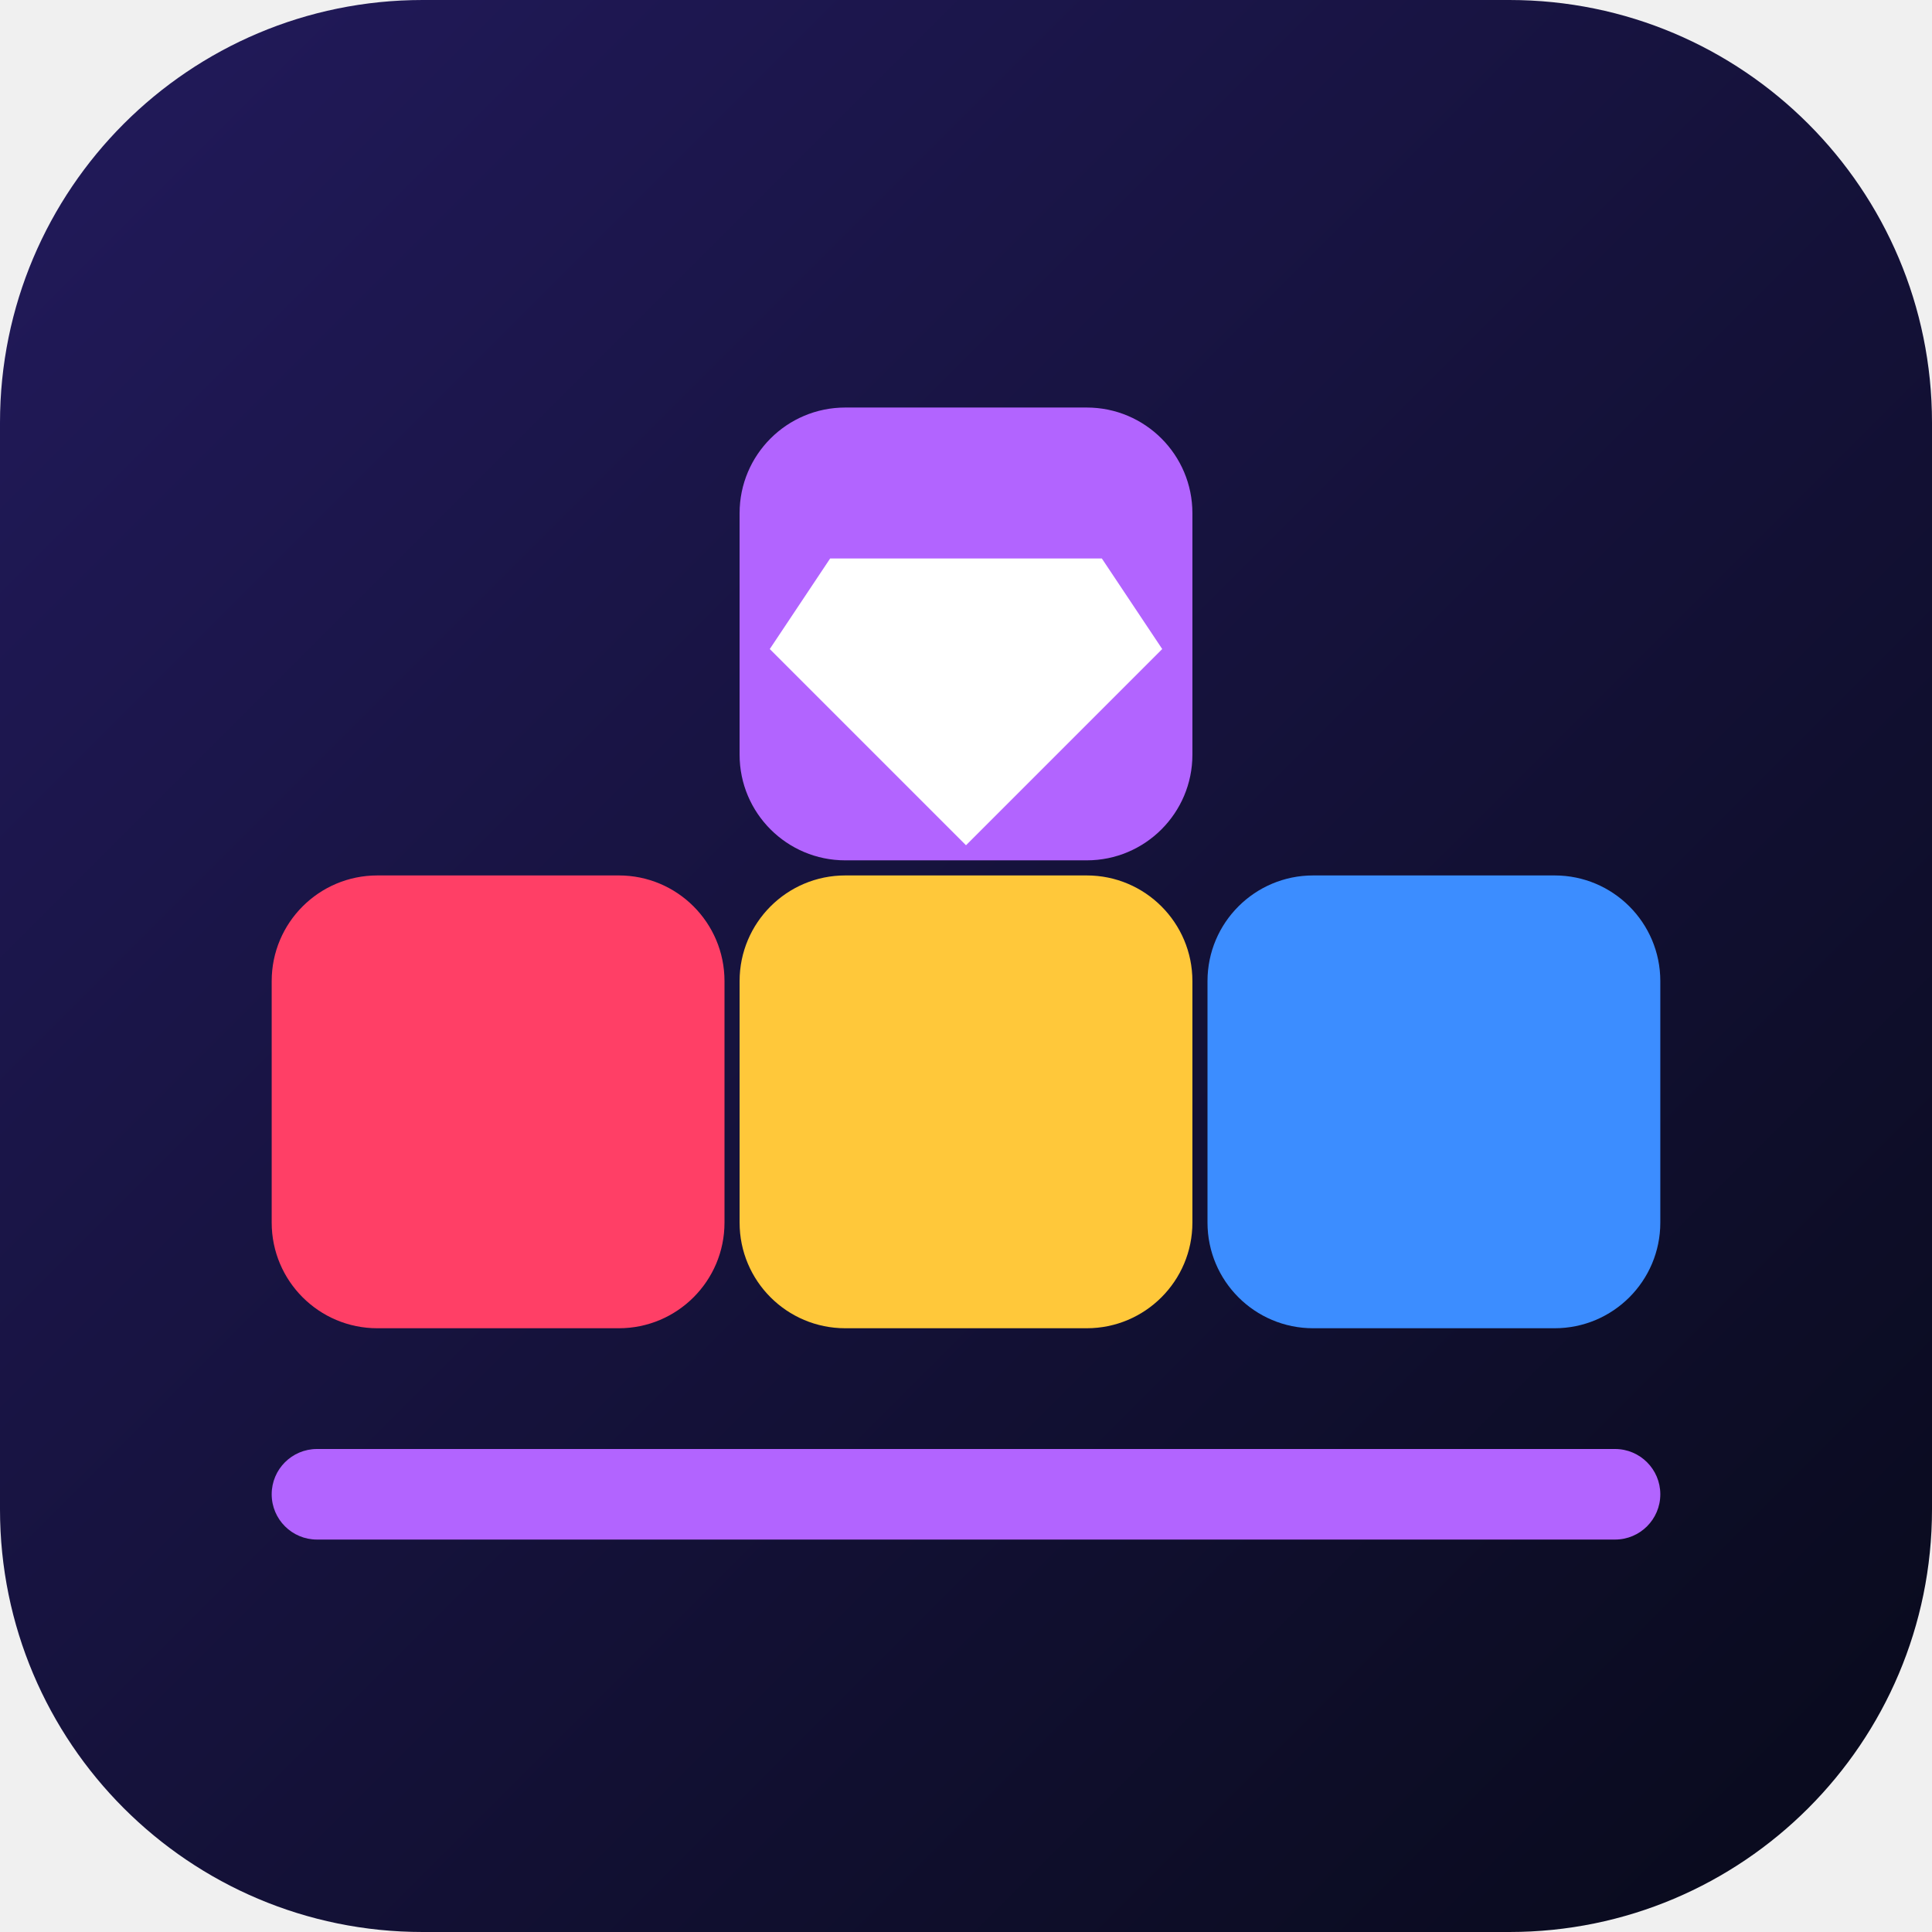
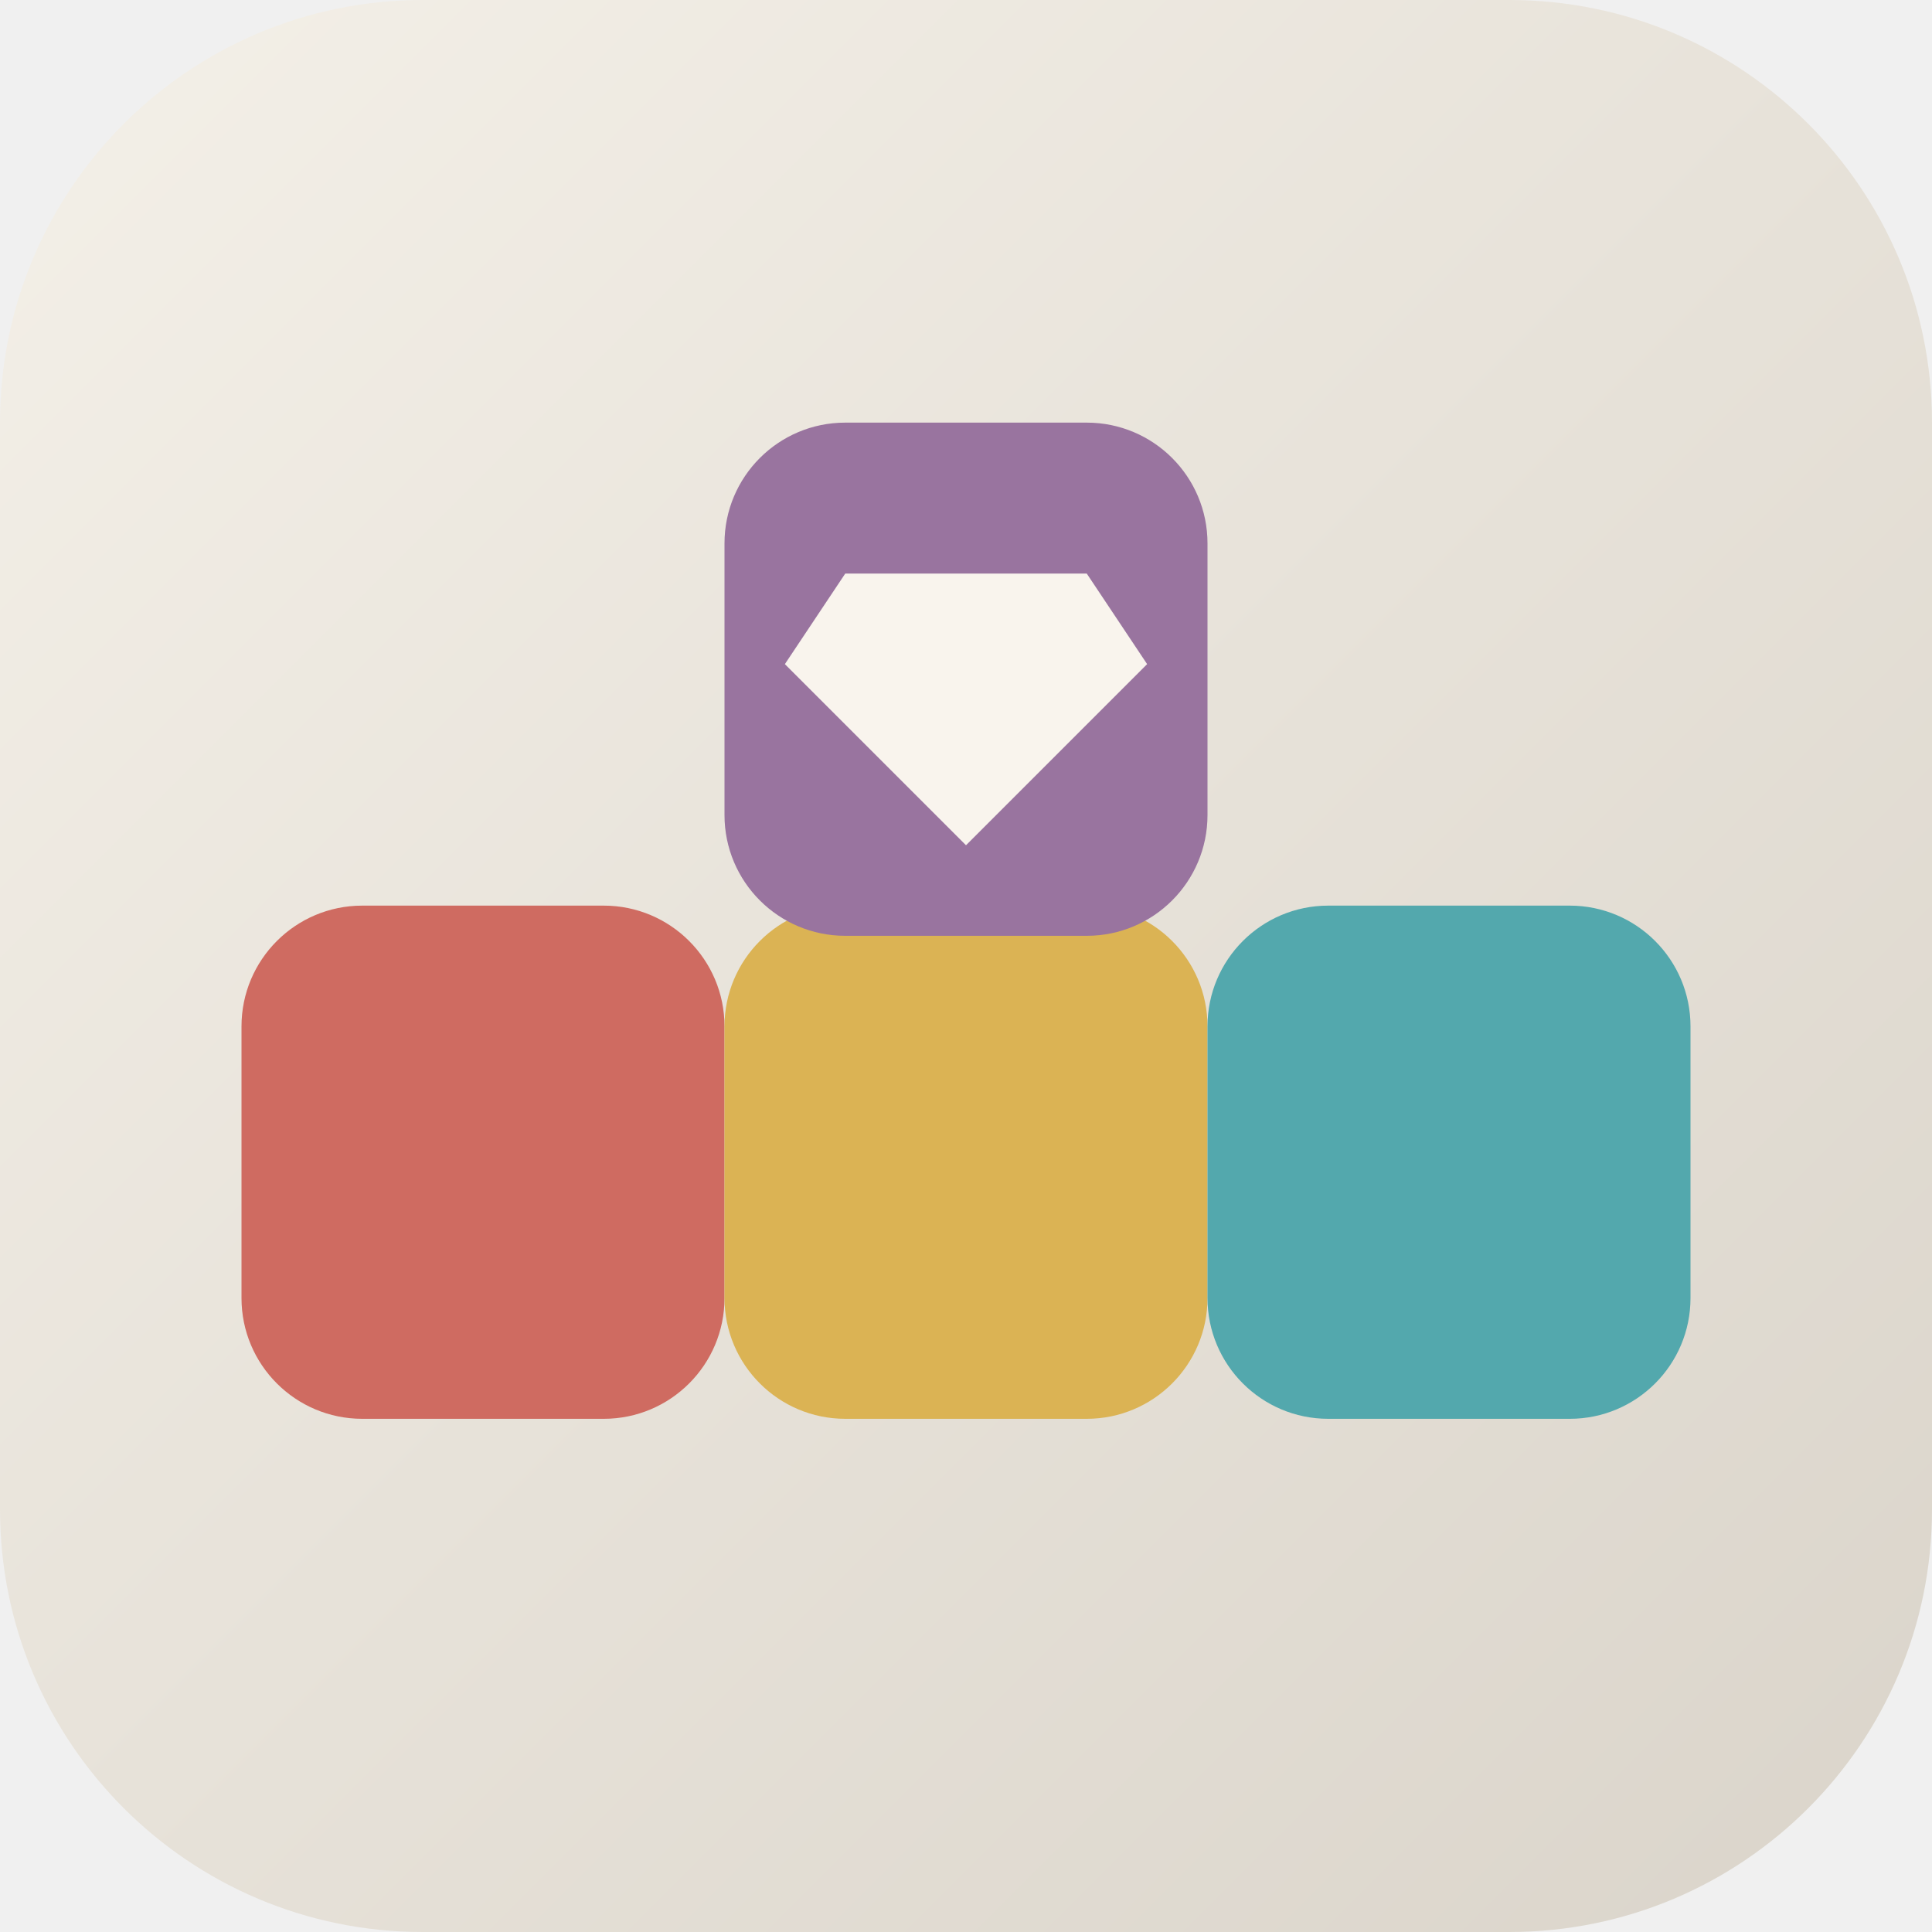
<svg xmlns="http://www.w3.org/2000/svg" viewBox="0 0 64 64">
  <defs>
-     <linearGradient id="bg" x1="0" y1="0" x2="1" y2="1">
-       <stop offset="0" stop-color="#221a5c" />
-       <stop offset="1" stop-color="#080a1a" />
+     <linearGradient id="bg" x2="1" y2="1">
+       <stop stop-color="#f4f0e8" />
+       <stop offset="1" stop-color="#dad4ca" />
    </linearGradient>
  </defs>
  <rect width="64" height="64" rx="14" fill="url(#bg)" />
-   <rect x="9" y="29" width="15" height="15" rx="3.5" fill="#ff3f66" />
-   <rect x="24.5" y="29" width="15" height="15" rx="3.5" fill="#ffc83a" />
-   <rect x="40" y="29" width="15" height="15" rx="3.5" fill="#3c8dff" />
-   <rect x="24.5" y="13.5" width="15" height="15" rx="3.5" fill="#b264ff" />
-   <path d="M27.5 18.5h9l2 3-6.5 6.5-6.5-6.5z" fill="#fff" />
-   <rect x="9" y="48" width="46" height="3" rx="1.5" fill="#b264ff" />
+   <rect x="8" y="30" width="16" height="17" rx="4" fill="#cf6b61" />
+   <rect x="24" y="30" width="16" height="17" rx="4" fill="#dbb354" />
+   <rect x="40" y="30" width="16" height="17" rx="4" fill="#53a8ad" />
+   <rect x="24" y="14" width="16" height="17" rx="4" fill="#99749f" />
+   <path d="M28 19h8l2 3-6 6-6-6z" fill="#f9f4ed" />
</svg>
